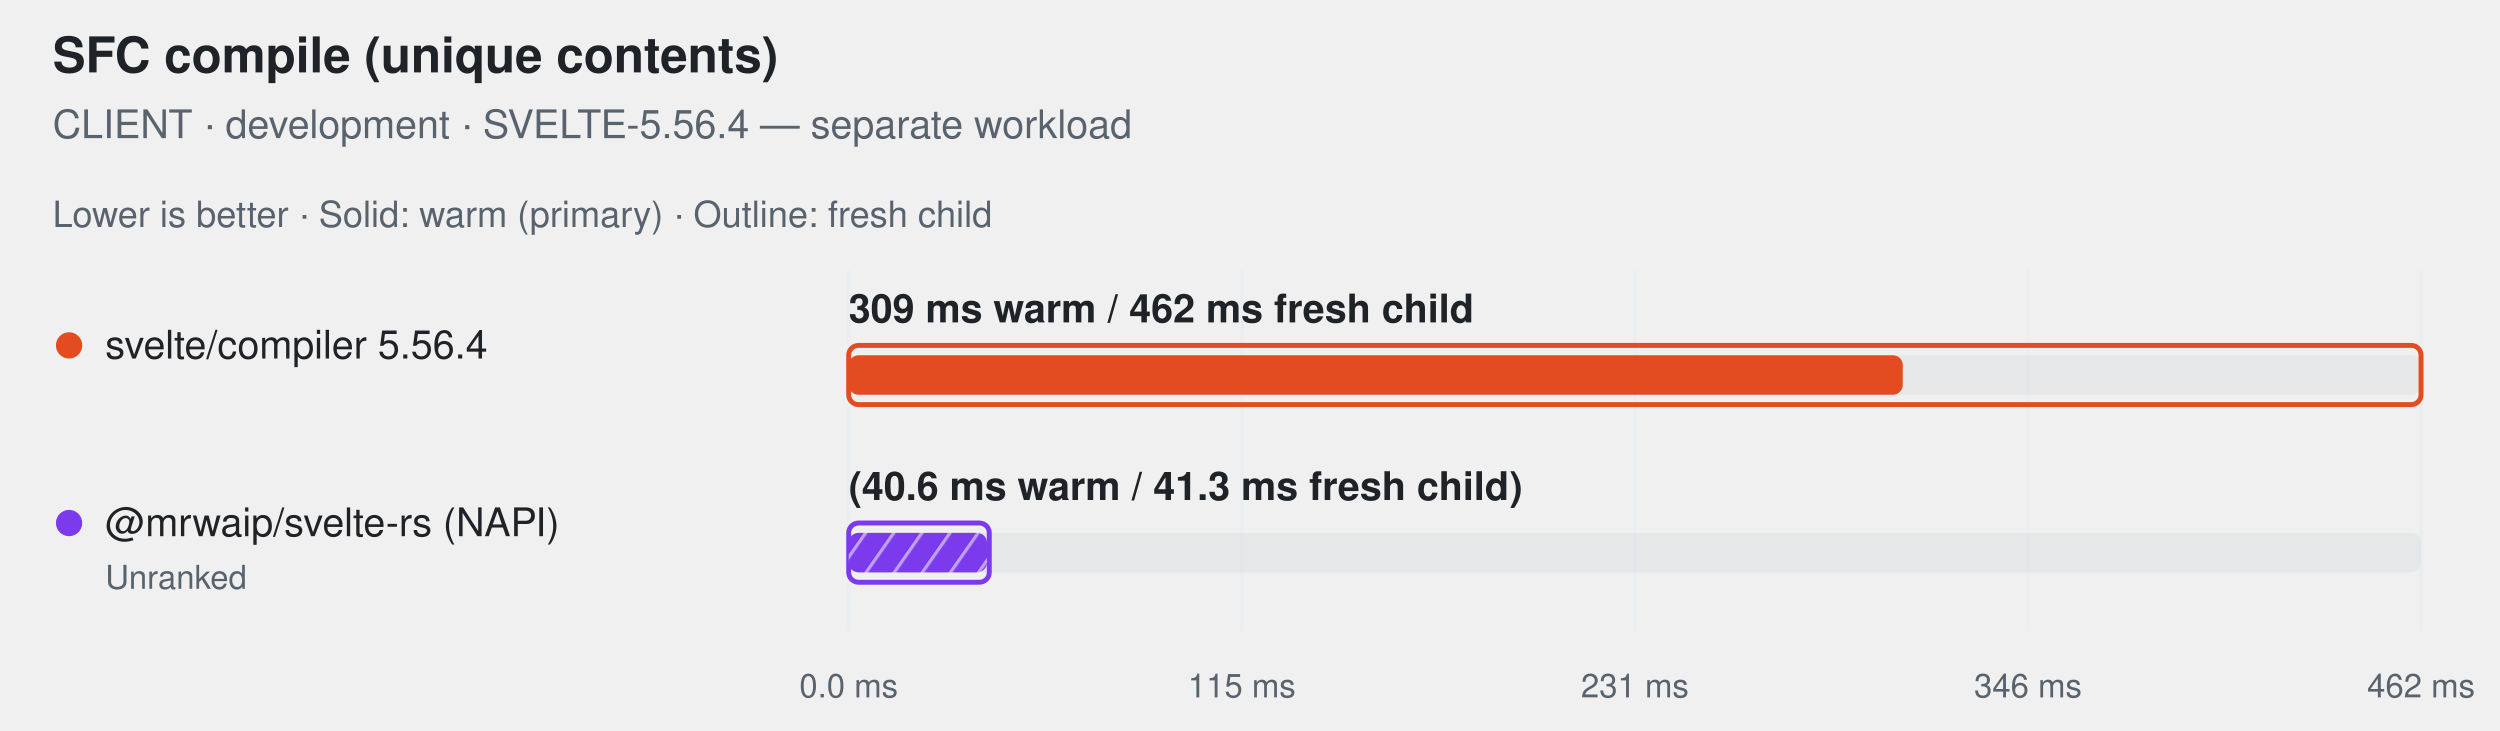
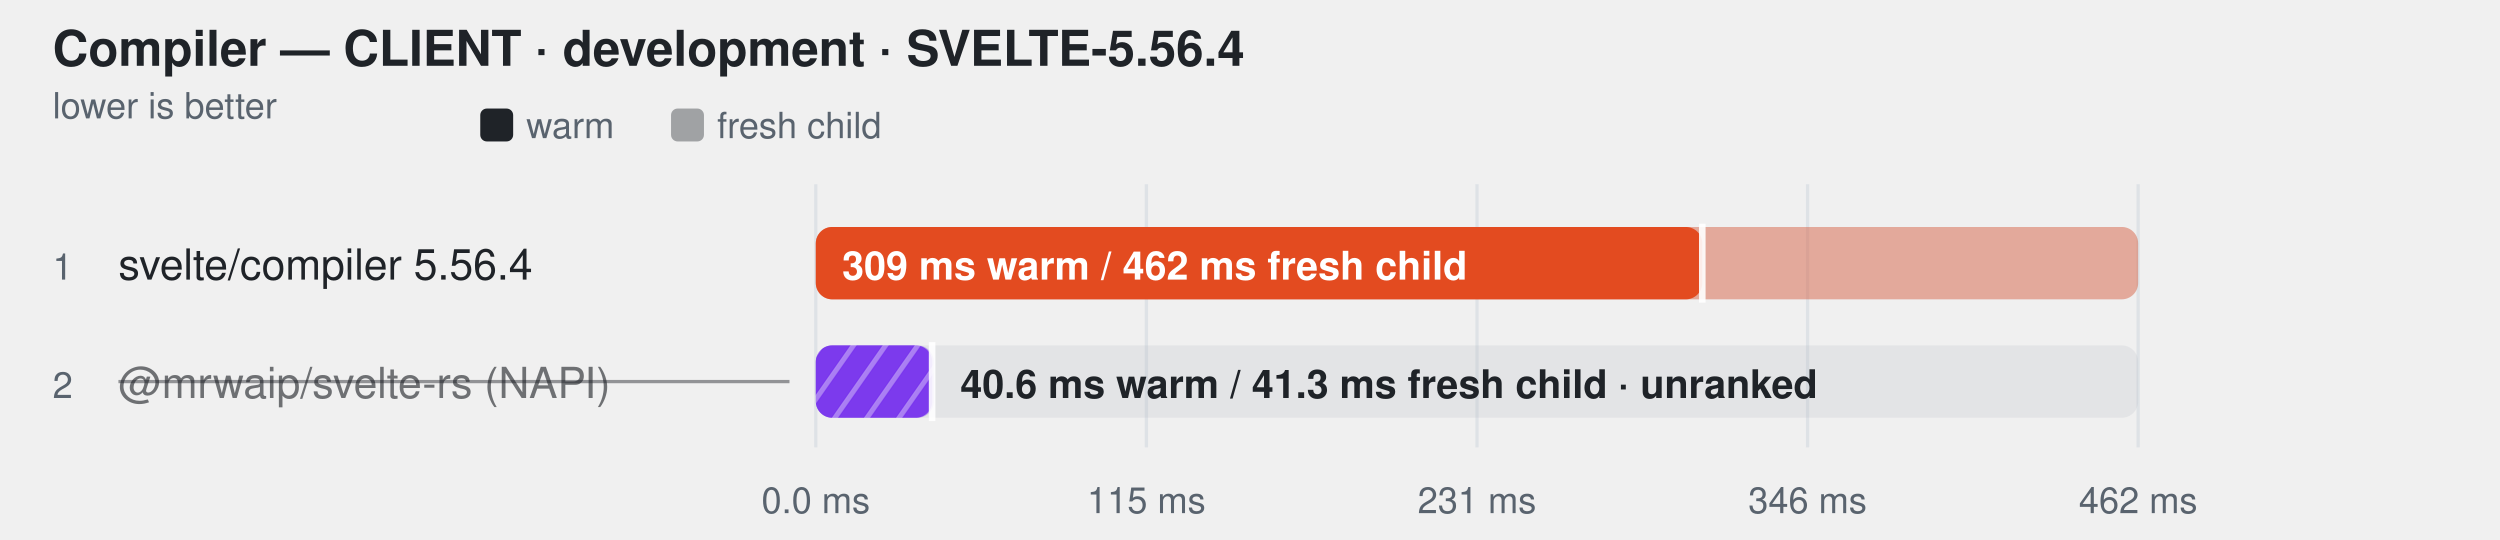
- <svg xmlns="http://www.w3.org/2000/svg" width="760" height="222" viewBox="0 0 760 222" role="img" aria-label="SFC compile (unique contents)">
-   <style>text{font-family:-apple-system,BlinkMacSystemFont,"Segoe UI",Helvetica,Arial,sans-serif;}</style>
-   <text x="16" y="22" fill="#1f2328" font-size="15" font-weight="600">SFC compile (unique contents)</text>
-   <text x="16" y="42" fill="#59636e" font-size="12">CLIENT · development · SVELTE-5.56.4 — separate workload</text>
-   <text x="16" y="69" fill="#59636e" font-size="11">Lower is better · Solid: warm (primary) · Outline: fresh child</text>
-   <line x1="258" y1="82" x2="258" y2="192" stroke="#eaeef2" />
-   <text x="258" y="212" fill="#59636e" font-size="10" text-anchor="middle">0.0 ms</text>
-   <line x1="377.5" y1="82" x2="377.5" y2="192" stroke="#eaeef2" />
-   <text x="377.5" y="212" fill="#59636e" font-size="10" text-anchor="middle">115 ms</text>
-   <line x1="497" y1="82" x2="497" y2="192" stroke="#eaeef2" />
-   <text x="497" y="212" fill="#59636e" font-size="10" text-anchor="middle">231 ms</text>
-   <line x1="616.5" y1="82" x2="616.5" y2="192" stroke="#eaeef2" />
-   <text x="616.5" y="212" fill="#59636e" font-size="10" text-anchor="middle">346 ms</text>
-   <line x1="736" y1="82" x2="736" y2="192" stroke="#eaeef2" />
-   <text x="736" y="212" fill="#59636e" font-size="10" text-anchor="middle">462 ms</text>
-   <g data-tool="svelte/compiler 5.56.4">
-     <circle cx="21" cy="105" r="4" fill="#e34b20" />
-     <text x="32" y="109" fill="#1f2328" font-size="12" font-weight="500">svelte/compiler 5.56.4</text>
-     <rect x="258" y="108" width="478" height="12" rx="3" fill="#afb8c126" />
-     <rect data-series="fresh" x="258" y="105" width="478.00" height="18" rx="3" fill="none" stroke="#e34b20" stroke-width="1.5" />
-     <rect data-series="primary" x="258" y="108" width="320.44" height="12" rx="3" fill="#e34b20" />
-     <text x="258" y="98" fill="#1f2328" font-size="12" font-weight="600">309 ms warm / 462 ms fresh child</text>
-   </g>
-   <g data-tool="@mrwaip/svelte-rs (NAPI)">
-     <circle cx="21" cy="159" r="4" fill="#7c3aed" />
-     <text x="32" y="163" fill="#1f2328" font-size="12" font-weight="500">@mrwaip/svelte-rs (NAPI)</text>
-     <text x="32" y="179" fill="#59636e" font-size="10">Unranked</text>
-     <defs>
-       <pattern id="hatch-1" width="7" height="7" patternUnits="userSpaceOnUse" patternTransform="rotate(35)">
-         <rect width="7" height="7" fill="#7c3aed" />
-         <line x1="0" y1="0" x2="0" y2="7" stroke="#fff" stroke-width="2" stroke-opacity="0.5" />
-       </pattern>
-     </defs>
-     <rect x="258" y="162" width="478" height="12" rx="3" fill="#afb8c126" />
-     <rect data-series="fresh" x="258" y="159" width="42.74" height="18" rx="3" fill="none" stroke="#7c3aed" stroke-width="1.5" />
-     <rect data-series="primary" x="258" y="162" width="42.05" height="12" rx="3" fill="url(#hatch-1)" />
-     <text x="258" y="152" fill="#1f2328" font-size="12" font-weight="600">(40.6 ms warm / 41.3 ms fresh child)</text>
-   </g>
+ <svg xmlns="http://www.w3.org/2000/svg" width="760" height="164" viewBox="0 0 760 164" role="img" aria-label="Compiler — CLIENT · development · SVELTE-5.56.4">
+   <style>
+     text { font-family: -apple-system, BlinkMacSystemFont, "Segoe UI", Helvetica, Arial, sans-serif; }
+   </style>
+   <defs>
+     <pattern id="hatch-1" width="8" height="8" patternUnits="userSpaceOnUse" patternTransform="rotate(35)">
+       <rect width="8" height="8" fill="#7c3aed" />
+       <line x1="0" y1="0" x2="0" y2="8" stroke="#fff" stroke-width="3" opacity="0.35" />
+     </pattern>
+   </defs>
+   <text fill="#1f2328" x="16" y="20" font-size="15" font-weight="600">Compiler — CLIENT · development · SVELTE-5.56.4</text>
+   <text fill="#59636e" x="16" y="36" font-size="11">lower is better</text>
+   <rect x="146" y="33" width="10" height="10" rx="2" fill="#1f2328" />
+   <text fill="#59636e" x="160" y="42" font-size="11">warm</text>
+   <rect x="204" y="33" width="10" height="10" rx="2" fill="#1f2328" fill-opacity="0.38" />
+   <text fill="#59636e" x="218" y="42" font-size="11">fresh child</text>
+   <line x1="248" y1="56" x2="248" y2="136" stroke="#d0d7de" stroke-opacity="0.55" />
+   <text fill="#59636e" x="248" y="156" text-anchor="middle" font-size="11">0.0 ms</text>
+   <line x1="348.5" y1="56" x2="348.5" y2="136" stroke="#d0d7de" stroke-opacity="0.55" />
+   <text fill="#59636e" x="348.5" y="156" text-anchor="middle" font-size="11">115 ms</text>
+   <line x1="449" y1="56" x2="449" y2="136" stroke="#d0d7de" stroke-opacity="0.55" />
+   <text fill="#59636e" x="449" y="156" text-anchor="middle" font-size="11">231 ms</text>
+   <line x1="549.5" y1="56" x2="549.5" y2="136" stroke="#d0d7de" stroke-opacity="0.55" />
+   <text fill="#59636e" x="549.5" y="156" text-anchor="middle" font-size="11">346 ms</text>
+   <line x1="650" y1="56" x2="650" y2="136" stroke="#d0d7de" stroke-opacity="0.55" />
+   <text fill="#59636e" x="650" y="156" text-anchor="middle" font-size="11">462 ms</text>
+   <text fill="#59636e" x="16" y="85" font-size="11">1</text>
+   <text fill="#1f2328" x="36" y="85" font-size="13">svelte/compiler 5.56.4</text>
+   <rect x="248" y="69" width="402" height="22" rx="5" fill="#afb8c133" />
+   <rect x="248" y="69" width="402.0" height="22" rx="5" fill="#e34b20" fill-opacity="0.38" />
+   <rect x="248" y="69" width="269.5" height="22" rx="5" fill="#e34b20" fill-opacity="1" />
+   <line x1="517.493" y1="68" x2="517.493" y2="92" stroke="#ffffff" stroke-width="2" stroke-opacity="0.9" />
+   <text fill="#ffffff" x="256" y="85" font-size="12" font-weight="600">309 ms warm / 462 ms fresh child</text>
+   <text fill="#59636e" x="16" y="121" font-size="11">2</text>
+   <text fill="#1f2328" x="36" y="121" font-size="13" fill-opacity="0.62">@mrwaip/svelte-rs (NAPI)</text>
+   <line x1="36" y1="116" x2="240" y2="116" stroke="#1f2328" stroke-opacity="0.45" />
+   <rect x="248" y="105" width="402" height="22" rx="5" fill="#afb8c133" />
+   <rect x="248" y="105" width="35.9" height="22" rx="5" fill="url(#hatch-1)" fill-opacity="0.38" />
+   <rect x="248" y="105" width="35.4" height="22" rx="5" fill="url(#hatch-1)" fill-opacity="1" />
+   <line x1="283.362" y1="104" x2="283.362" y2="128" stroke="#ffffff" stroke-width="2" stroke-opacity="0.9" />
+   <text fill="#1f2328" x="291.947" y="121" font-size="12" font-weight="600">40.6 ms warm / 41.3 ms fresh child · unranked</text>
</svg>
